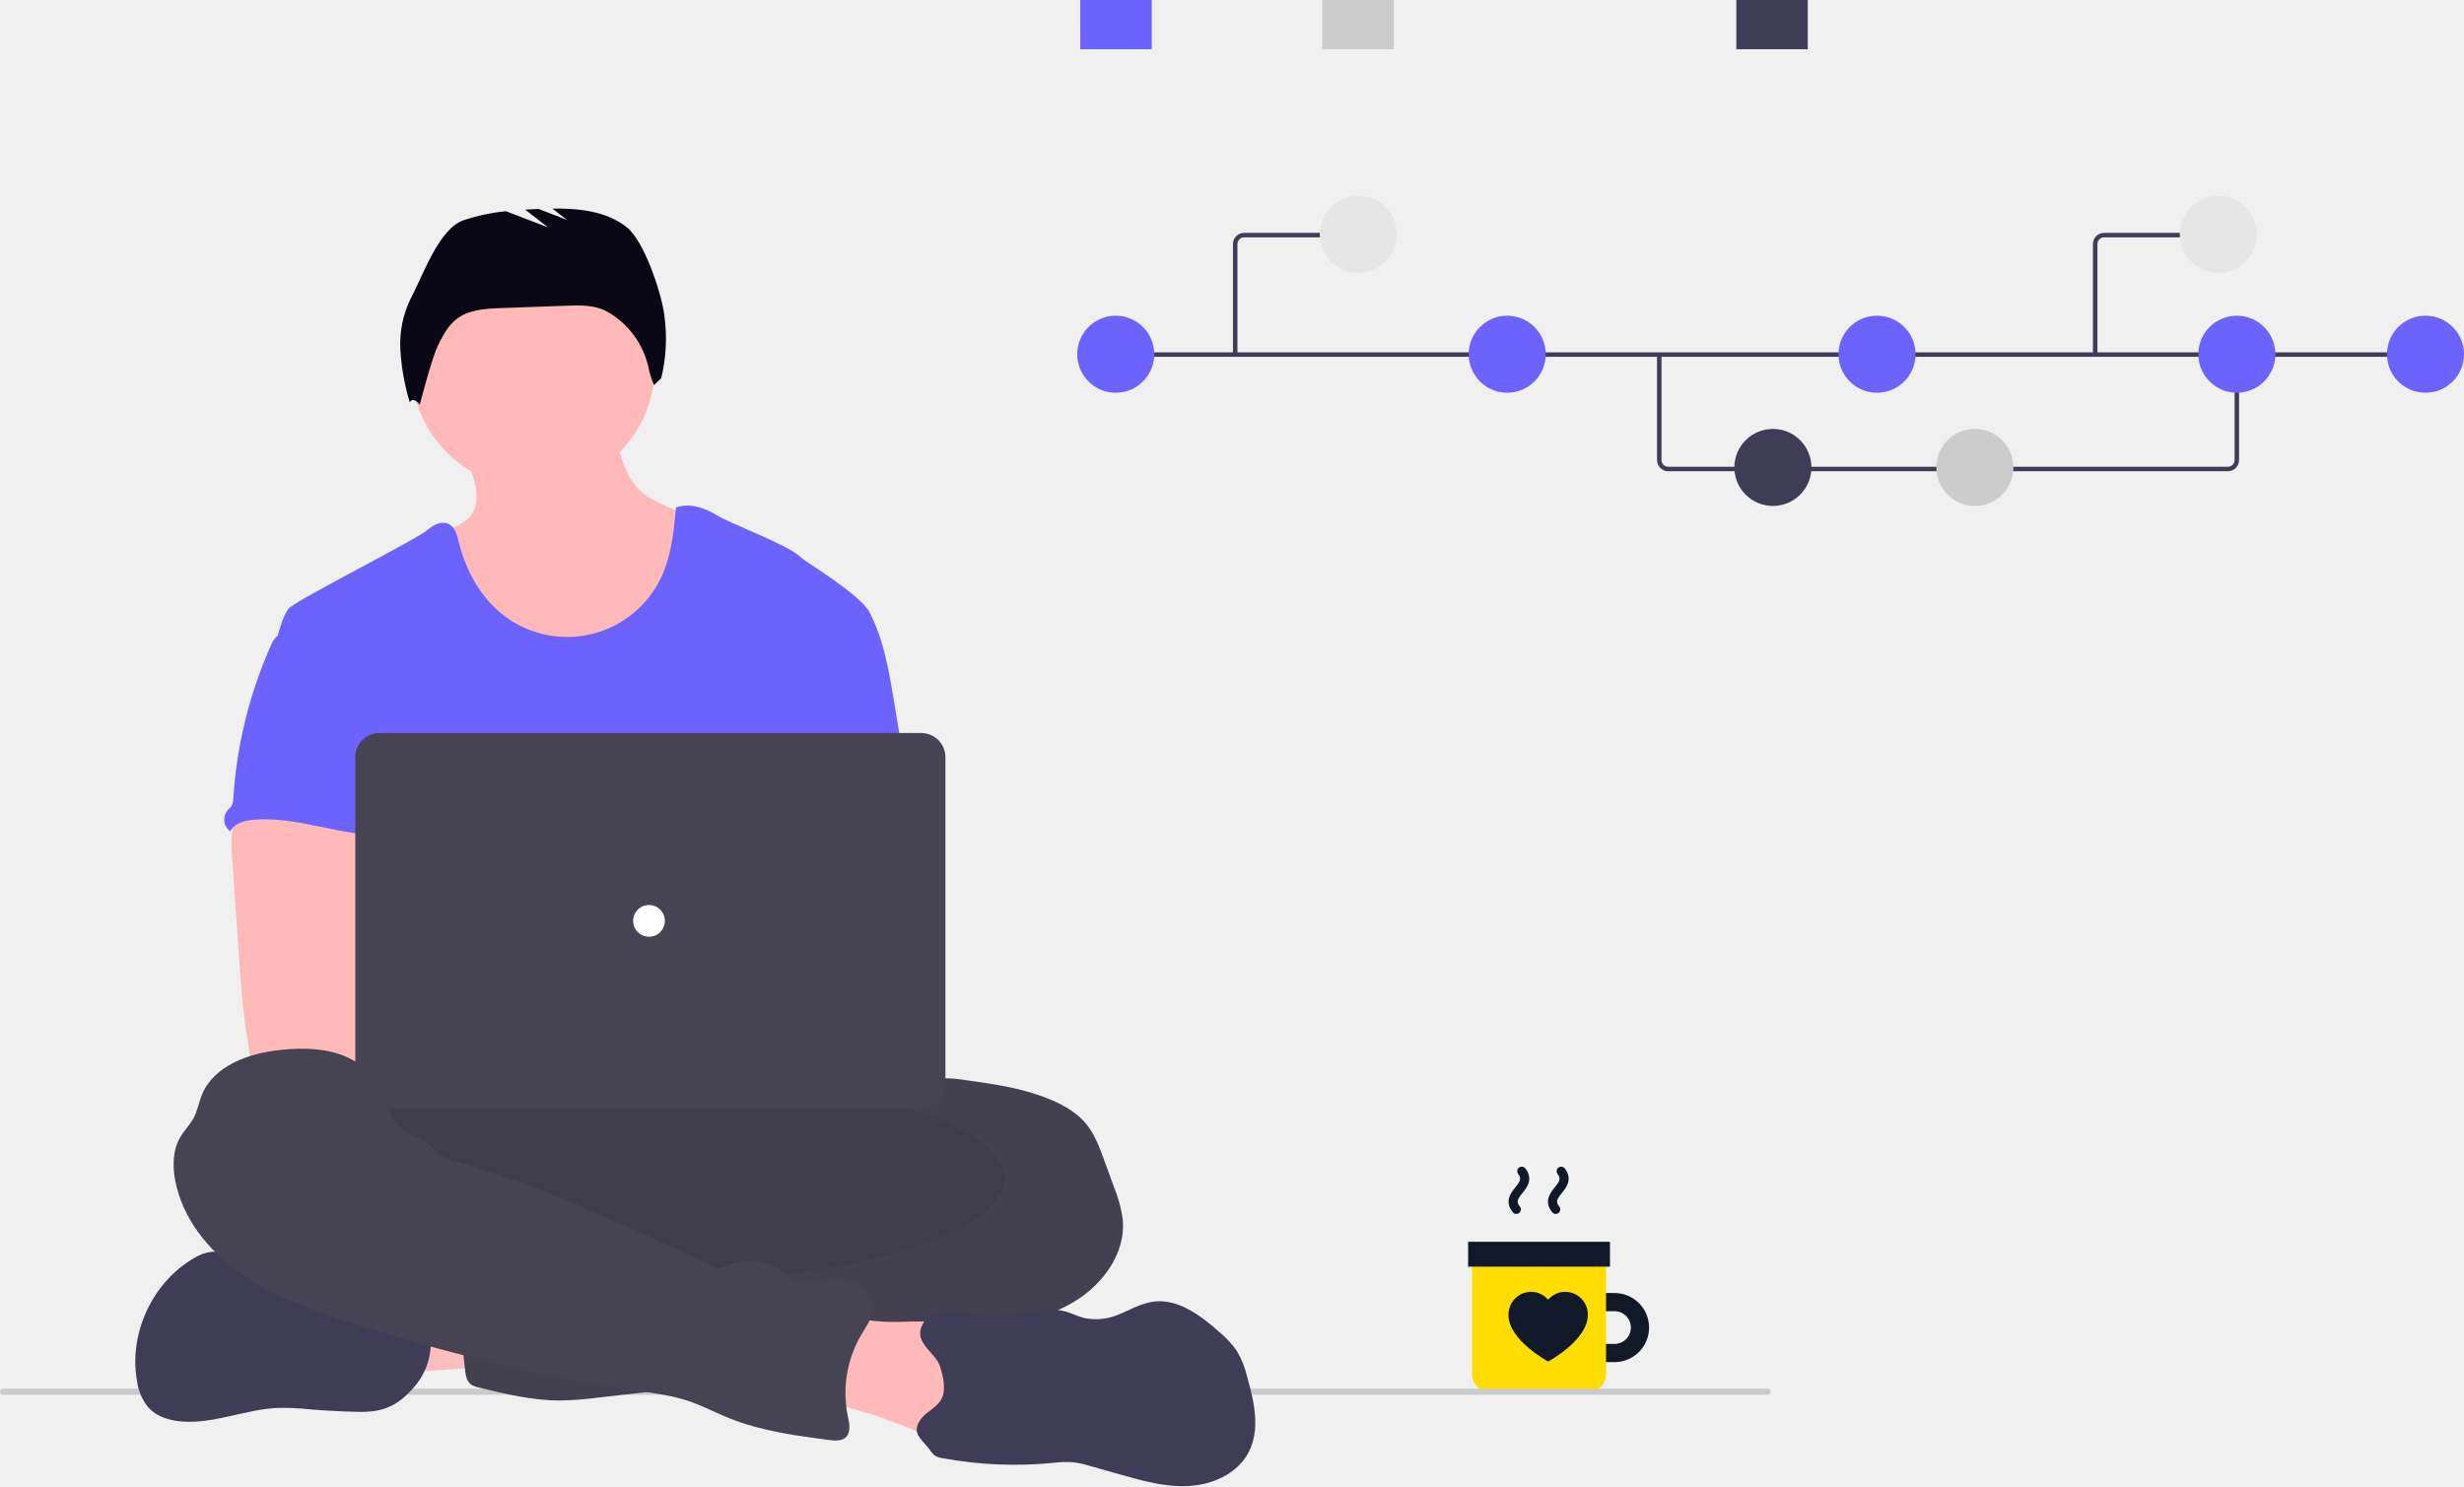
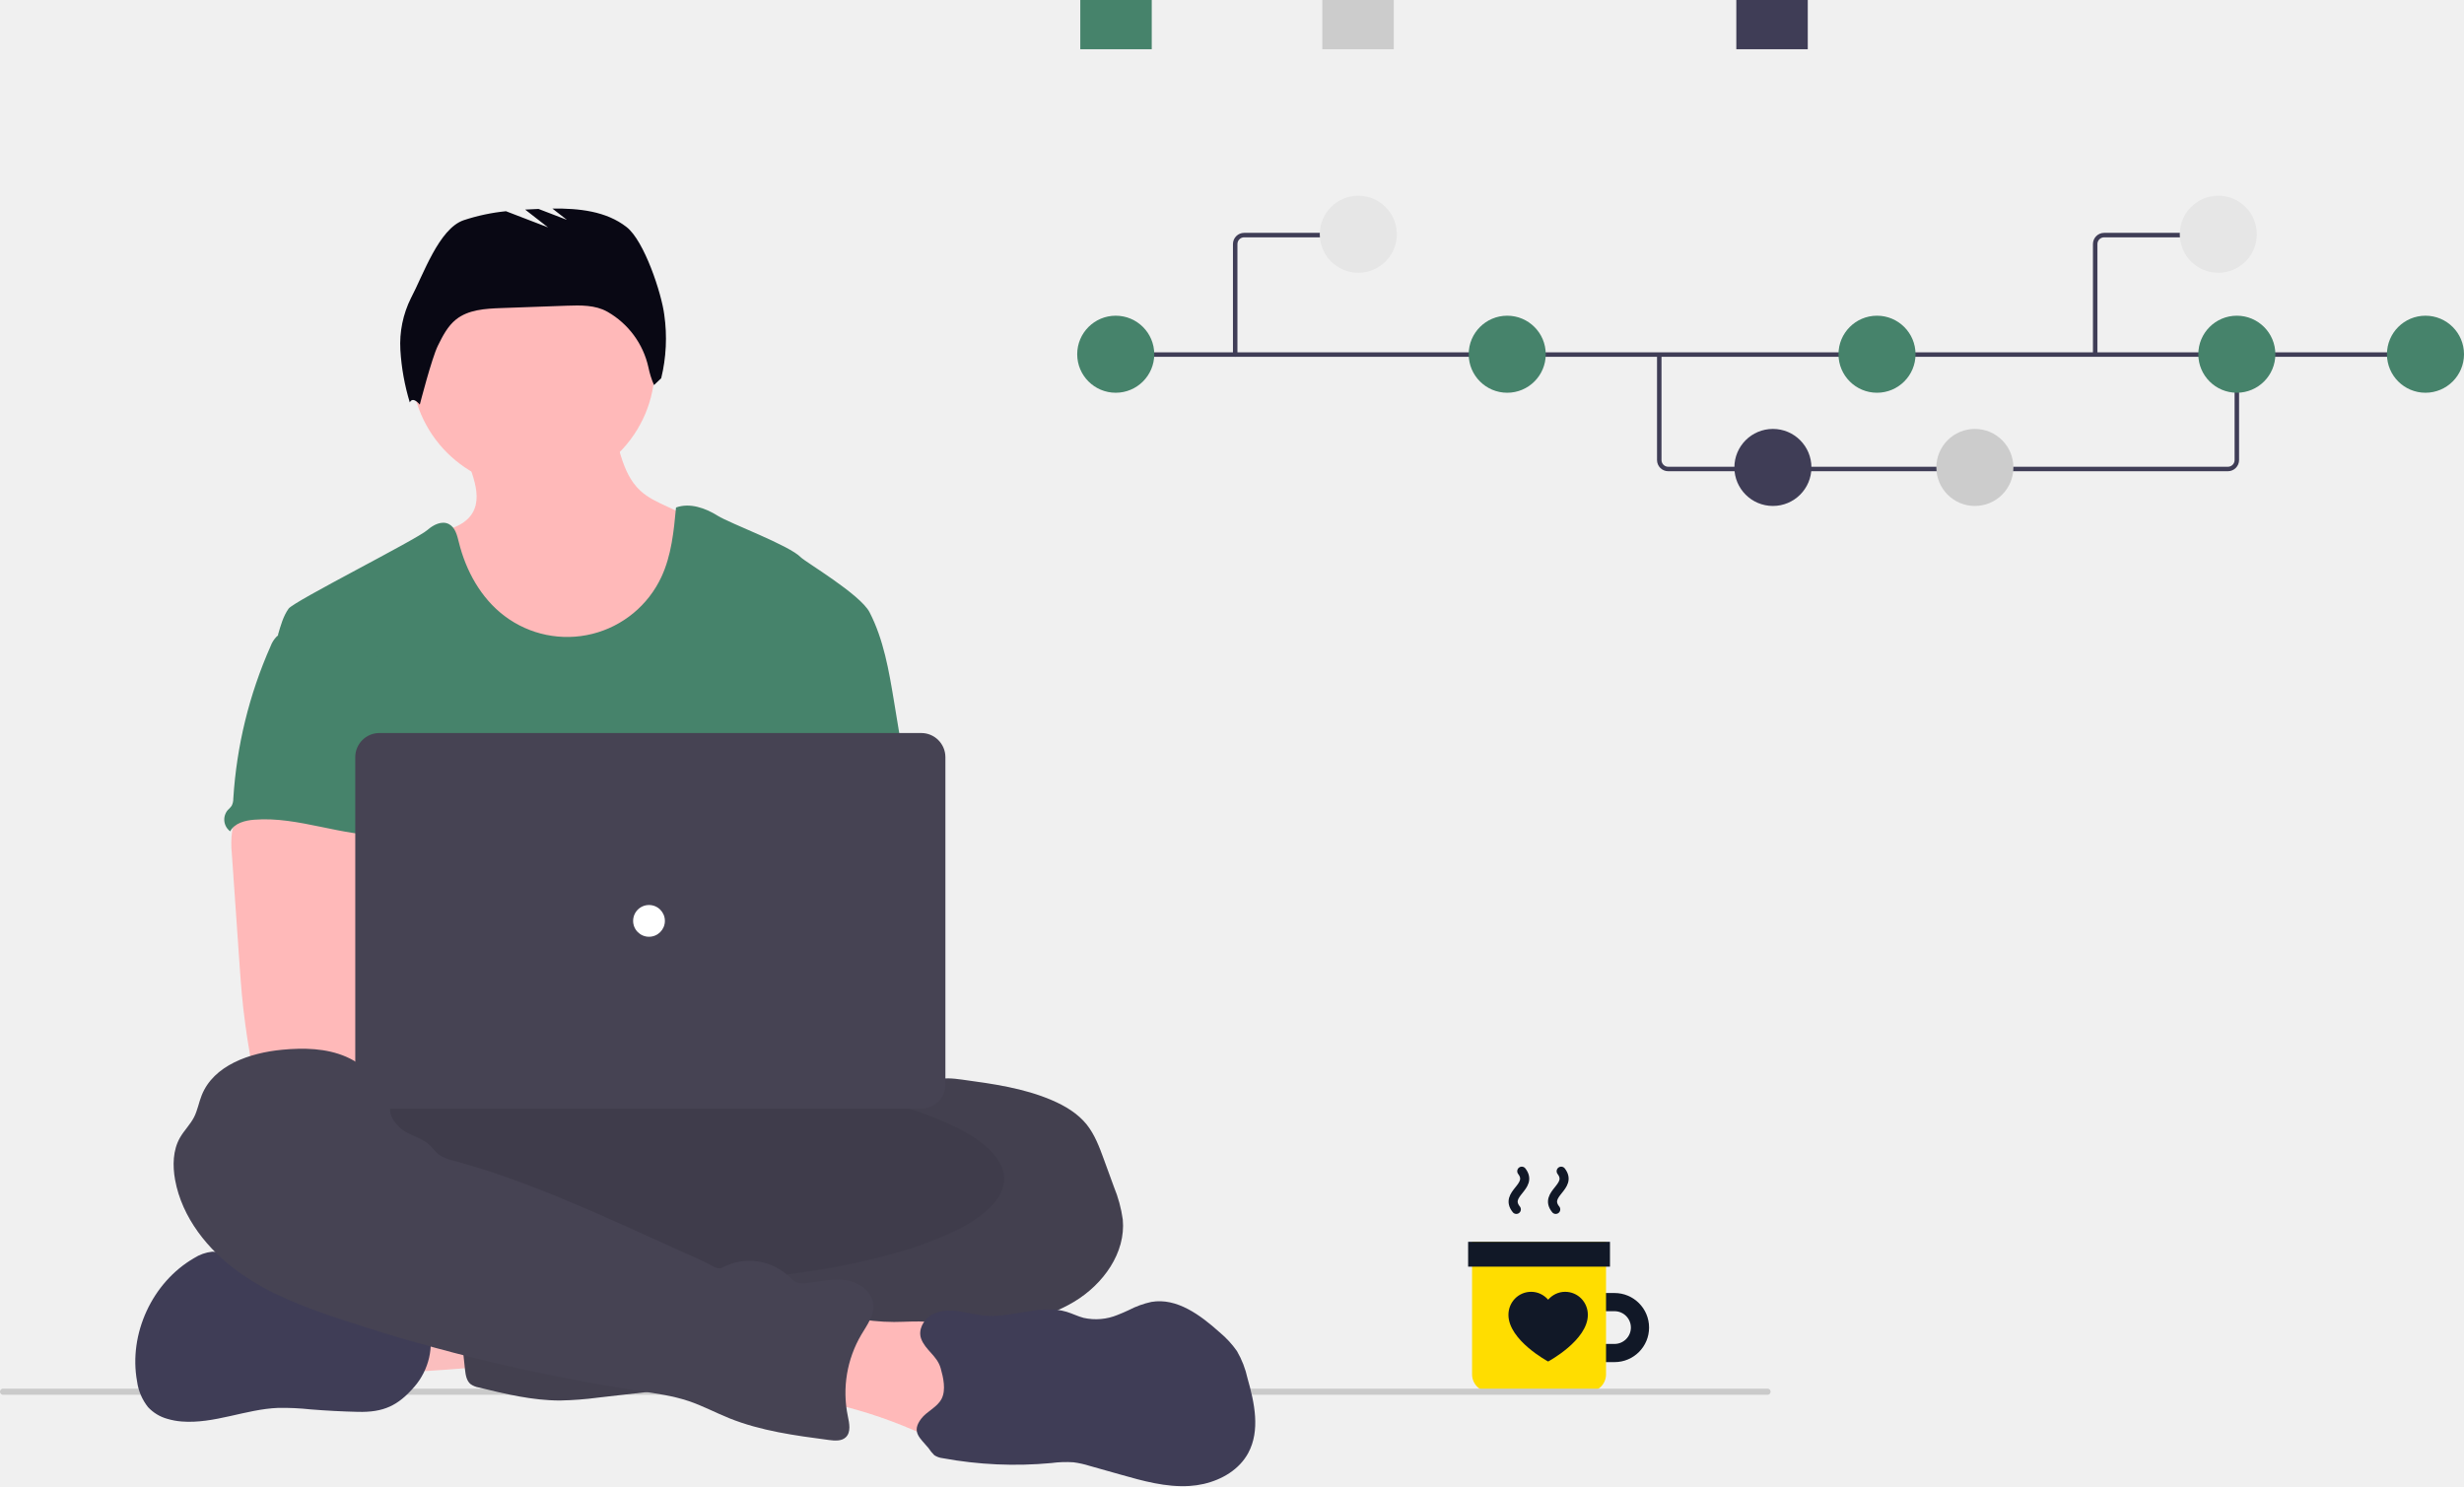
<svg xmlns="http://www.w3.org/2000/svg" xmlns:xlink="http://www.w3.org/1999/xlink" width="812.98" height="490.439" viewBox="0 0 812.98 490.439" role="img" artist="Katerina Limpitsouni" source="https://undraw.co/">
  <g id="Group_309" data-name="Group 309" transform="translate(-407 -291)">
    <g id="Group_100" data-name="Buy Me a Coffee cup" transform="translate(375 238)">
      <a href="https://buymeacoffee.com/amaldevpsnn" target="_blank" xlink:href="https://buymeacoffee.com/amaldevpsnn">
        <path d="M560.8,479.7h3.9c6.3,0,11.4,5.1,11.4,11.4s-5.1,11.4-11.4,11.4h-3.9v-6h3.9a5.4,5.4,0,0,0,0-10.8h-3.9Z" fill="#111827" />
        <path d="M517.7,462.8h44.2v43.7a5.76,5.76,0,0,1-5.8,5.8H523.5a5.76,5.76,0,0,1-5.8-5.8Z" fill="#ffdd00" />
        <path d="M516.4,462.8h46.8v8.2H516.4Z" fill="#111827" />
        <path d="M529.7,486.9c0-4.2,3.3-7.6,7.5-7.6,2.2,0,4.2,1,5.6,2.6,1.4-1.6,3.4-2.6,5.6-2.6,4.2,0,7.5,3.4,7.5,7.6,0,8.4-13.1,15.4-13.1,15.4S529.7,495.3,529.7,486.9Z" fill="#111827" />
        <path d="M532.3,452.1c-4.2-5.2,5.8-7.4,1.8-12.6" fill="none" stroke="#111827" stroke-width="3" stroke-linecap="round" />
        <path d="M545.3,452.1c-4.2-5.2,5.8-7.4,1.8-12.6" fill="none" stroke="#111827" stroke-width="3" stroke-linecap="round" />
      </a>
    </g>
    <path id="Path_944-411" data-name="Path 944" d="M696.682,669.758H114.056a1.029,1.029,0,0,1,0-2H696.682a1.029,1.029,0,0,1,0,2Z" transform="translate(293.73 81.512)" fill="#cacaca" />
    <g id="Group_308" data-name="Group 308" transform="translate(1.18 53)">
      <path id="Path_5340-412" data-name="Path 5340" d="M914.753,353.252H730.1a3.7,3.7,0,0,1-3.695-3.695v-34.8h1.478v34.8a2.219,2.219,0,0,0,2.217,2.217H914.753a2.219,2.219,0,0,0,2.217-2.217V314.51h1.478v35.047A3.7,3.7,0,0,1,914.753,353.252Z" transform="translate(226.139 40.257)" fill="#3f3d56" />
      <rect id="Rectangle_1044" data-name="Rectangle 1044" width="433.914" height="1.478" transform="translate(773.917 354.272)" fill="#3f3d56" />
-       <circle id="Ellipse_264" data-name="Ellipse 264" cx="12.711" cy="12.711" r="12.711" transform="translate(761.237 342.185)" fill="#6c63ff" />
-       <circle id="Ellipse_266" data-name="Ellipse 266" cx="12.711" cy="12.711" r="12.711" transform="translate(890.405 342.185)" fill="#6c63ff" />
+       <circle id="Ellipse_264" data-name="Ellipse 264" cx="12.711" cy="12.711" r="12.711" transform="translate(761.237 342.185)" fill="#46836b" />
+       <circle id="Ellipse_266" data-name="Ellipse 266" cx="12.711" cy="12.711" r="12.711" transform="translate(890.405 342.185)" fill="#46836b" />
      <circle id="Ellipse_268" data-name="Ellipse 268" cx="12.711" cy="12.711" r="12.711" transform="translate(978.067 379.545)" fill="#3f3d56" />
      <circle id="Ellipse_269" data-name="Ellipse 269" cx="12.711" cy="12.711" r="12.711" transform="translate(1044.708 379.545)" fill="#ccc" />
-       <circle id="Ellipse_270" data-name="Ellipse 270" cx="12.711" cy="12.711" r="12.711" transform="translate(1012.415 342.185)" fill="#6c63ff" />
-       <circle id="Ellipse_271" data-name="Ellipse 271" cx="12.711" cy="12.711" r="12.711" transform="translate(1193.378 342.185)" fill="#6c63ff" />
-       <circle id="Ellipse_272" data-name="Ellipse 272" cx="12.711" cy="12.711" r="12.711" transform="translate(1131.137 342.185)" fill="#6c63ff" />
+       <circle id="Ellipse_270" data-name="Ellipse 270" cx="12.711" cy="12.711" r="12.711" transform="translate(1012.415 342.185)" fill="#46836b" />
+       <circle id="Ellipse_271" data-name="Ellipse 271" cx="12.711" cy="12.711" r="12.711" transform="translate(1193.378 342.185)" fill="#46836b" />
+       <circle id="Ellipse_272" data-name="Ellipse 272" cx="12.711" cy="12.711" r="12.711" transform="translate(1131.137 342.185)" fill="#46836b" />
      <rect id="Rectangle_207" data-name="Rectangle 207" width="23.577" height="16.249" transform="translate(978.705 238)" fill="#3f3d56" />
-       <rect id="Rectangle_208" data-name="Rectangle 208" width="23.577" height="16.249" transform="translate(762.253 238)" fill="#6c63ff" />
+       <rect id="Rectangle_208" data-name="Rectangle 208" width="23.577" height="16.249" transform="translate(762.253 238)" fill="#46836b" />
      <rect id="Rectangle_209" data-name="Rectangle 209" width="23.577" height="16.249" transform="translate(842.111 238)" fill="#ccc" />
      <path id="Path_5341-413" data-name="Path 5341" d="M537.79,301.386a.739.739,0,0,1-.739-.739V264.172a3.7,3.7,0,0,1,3.695-3.695h35.967a.739.739,0,1,1,0,1.478H540.746a2.219,2.219,0,0,0-2.217,2.217v36.475a.739.739,0,0,1-.739.739Z" transform="translate(275.574 54.363)" fill="#3f3d56" />
      <circle id="Ellipse_265" data-name="Ellipse 265" cx="12.711" cy="12.711" r="12.711" transform="translate(841.267 302.593)" fill="#e6e6e6" />
      <path id="Path_5342-414" data-name="Path 5342" d="M922.529,300.647h-1.478V264.172a3.7,3.7,0,0,1,3.695-3.695h35.967v1.478H924.746a2.219,2.219,0,0,0-2.217,2.217Z" transform="translate(175.323 54.363)" fill="#3f3d56" />
      <circle id="Ellipse_265-2" data-name="Ellipse 265" cx="12.711" cy="12.711" r="12.711" transform="translate(1125.016 302.593)" fill="#e6e6e6" />
    </g>
    <g id="Group_307" data-name="Group 307" transform="translate(15618.886 -22117.611)">
      <path id="Path_5311-415" data-name="Path 5311" d="M205.542,749.762c-1.842-4.191-3.589-9.011-1.746-13.2A11.22,11.22,0,0,1,209.6,731.1a27.942,27.942,0,0,1,7.858-1.938,109.67,109.67,0,0,1,25.548-.349c.62,4.907-.69,9.884-1.816,14.625-1.022,4.366-1.607,5.012-6.112,5.239C232.164,748.836,206.232,751.307,205.542,749.762Z" transform="translate(-15288.737 22111.072)" fill="#fbbebe" />
      <path id="Path_5316-416" data-name="Path 5316" d="M388.81,643.256c2.908-1.109,6.112-.707,9.229-.288,10.032,1.371,20.213,2.777,29.512,6.784,4.366,1.869,8.522,4.366,11.473,8.042,2.619,3.309,4.147,7.361,5.6,11.351l3.353,9.185A44.22,44.22,0,0,1,450.9,689.1c1.048,10.993-6.47,21.357-15.926,27.067s-20.589,7.745-31.433,9.875-21.732,4.488-32.533,6.985a130.974,130.974,0,0,1-15.306,3.012c-11.56,1.31-23.645-.62-34.629,3.2-4.366,1.528-8.653,3.8-13.184,4.855a82.02,82.02,0,0,1-9.116,1.388l-20.789,2.375a113.421,113.421,0,0,1-12.748.978c-9.081,0-18.013-2.148-26.831-4.3a6.785,6.785,0,0,1-2.619-1.057c-1.4-1.1-1.7-3.047-1.9-4.811q-1.336-11.709-2.34-23.444c-.21-2.541-.367-5.291,1.022-7.43,1.746-2.619,5.152-3.44,8.26-3.947a215.561,215.561,0,0,1,39.885-2.768c5.073-5.073,13.438-5.1,20.082-7.858a59.727,59.727,0,0,0,7.081-3.851,92.552,92.552,0,0,1,38.881-12.285,36.192,36.192,0,0,0,7.954-1.135c5.143-1.6,9.831-5.946,15.114-4.881.655-1.807,1.109-4.226,2.619-5.466.751-.637,1.676-1.065,2.366-1.746,1.458-1.476,1.589-3.8,1.371-5.859s-.707-4.174-.175-6.182a8.546,8.546,0,0,1,.969-2.157C379.589,645.142,383.544,642.819,388.81,643.256Z" transform="translate(-15292.339 22121.945)" fill="#464353" />
      <path id="Path_5317-417" data-name="Path 5317" d="M388.81,643.256c2.908-1.109,6.112-.707,9.229-.288,10.032,1.371,20.213,2.777,29.512,6.784,4.366,1.869,8.522,4.366,11.473,8.042,2.619,3.309,4.147,7.361,5.6,11.351l3.353,9.185A44.22,44.22,0,0,1,450.9,689.1c1.048,10.993-6.47,21.357-15.926,27.067s-20.589,7.745-31.433,9.875-21.732,4.488-32.533,6.985a130.974,130.974,0,0,1-15.306,3.012c-11.56,1.31-23.645-.62-34.629,3.2-4.366,1.528-8.653,3.8-13.184,4.855a82.02,82.02,0,0,1-9.116,1.388l-20.789,2.375a113.421,113.421,0,0,1-12.748.978c-9.081,0-18.013-2.148-26.831-4.3a6.785,6.785,0,0,1-2.619-1.057c-1.4-1.1-1.7-3.047-1.9-4.811q-1.336-11.709-2.34-23.444c-.21-2.541-.367-5.291,1.022-7.43,1.746-2.619,5.152-3.44,8.26-3.947a215.561,215.561,0,0,1,39.885-2.768c5.073-5.073,13.438-5.1,20.082-7.858a59.727,59.727,0,0,0,7.081-3.851,92.552,92.552,0,0,1,38.881-12.285,36.192,36.192,0,0,0,7.954-1.135c5.143-1.6,9.831-5.946,15.114-4.881.655-1.807,1.109-4.226,2.619-5.466.751-.637,1.676-1.065,2.366-1.746,1.458-1.476,1.589-3.8,1.371-5.859s-.707-4.174-.175-6.182a8.546,8.546,0,0,1,.969-2.157C379.589,645.142,383.544,642.819,388.81,643.256Z" transform="translate(-15292.339 22121.945)" opacity="0.05" />
      <path id="Path_5318-418" data-name="Path 5318" d="M201.731,752.6c-5.4,6.26-10.163,8.5-18.624,8.295q-7.806-.183-15.594-.812a87.5,87.5,0,0,0-10.687-.5c-10.775.419-21.174,5.352-31.922,4.488a22.629,22.629,0,0,1-4.689-.873,13.647,13.647,0,0,1-6.365-3.859,17.391,17.391,0,0,1-3.615-8.478c-2.873-15.664,5-32.725,18.79-40.7A13.778,13.778,0,0,1,135,708.04a14.153,14.153,0,0,1,6.042,1.327l.131.052a45.692,45.692,0,0,1,14.966,9.989,8.436,8.436,0,0,0,2.288,1.842,7.86,7.86,0,0,0,2.7.506l11.473.725a27.185,27.185,0,0,1,5.763.795,45.809,45.809,0,0,1,6.06,2.619c6.173,2.759,13.018,3.493,19.689,4.558a2.942,2.942,0,0,1,1.746.7,2.733,2.733,0,0,1,.541,1.135,22.274,22.274,0,0,1-4.663,20.309Z" transform="translate(-15276.893 22113.635)" fill="#3f3d56" />
      <path id="Path_5320-419" data-name="Path 5320" d="M396.345,734.271c6.418-.175,13.621-.5,18.336,3.824,4.5,4.086,5.09,10.827,5.387,16.9l.341,7.046a14.075,14.075,0,0,1-.672,6.356c-1.537,3.493-5.754,5.178-9.6,4.977s-7.387-1.886-10.905-3.405a153.412,153.412,0,0,0-29.687-9.351q.5-7.308,1.659-14.546c.533-3.344.62-8.941,2.855-11.717,2.366-2.934,5.448-1.345,8.662-.8a69.531,69.531,0,0,0,13.63.725Z" transform="translate(-15309.863 22110.516)" fill="#ffb9b9" />
      <path id="Path_5322-420" data-name="Path 5322" d="M514.316,776.835c-2.934,5.44-8.627,8.827-14.739,10.224a29.253,29.253,0,0,1-4.663.664c-7.727.48-15.359-1.659-22.806-3.772L462,781.1a31.919,31.919,0,0,0-5.326-1.187,36.546,36.546,0,0,0-7.369.253,130.615,130.615,0,0,1-35.8-1.607,6.312,6.312,0,0,1-2.768-.987,13.752,13.752,0,0,1-1.93-2.366c-2.75-3.309-5.71-5.239-2.454-9.6,1.877-2.532,5.361-3.8,6.819-6.706s.524-7.037-.341-10.041c-1.179-4.147-5.055-5.937-6.444-9.744-1.039-2.873.707-6.208,3.335-7.771s5.876-1.685,8.906-1.284,6,1.257,9.046,1.493c8.958.716,18.118-3.9,26.718-1.3,1.895.576,3.685,1.493,5.606,2a18.642,18.642,0,0,0,11.2-.969c1.257-.471,2.488-1.039,3.711-1.6a29.884,29.884,0,0,1,7.465-2.7c8.391-1.441,16.171,4.366,22.5,10.032a31.814,31.814,0,0,1,5.719,6.2,31.122,31.122,0,0,1,3.493,9.02C516.4,760.315,518.315,769.413,514.316,776.835Z" transform="translate(-15314.353 22111.26)" fill="#3f3d56" />
      <ellipse id="Ellipse_895" data-name="Ellipse 895" cx="124.859" cy="34.925" rx="124.859" ry="34.925" transform="translate(-15130.301 22762.711)" fill="#464353" />
      <ellipse id="Ellipse_896" data-name="Ellipse 896" cx="124.859" cy="34.925" rx="124.859" ry="34.925" transform="translate(-15130.301 22762.711)" opacity="0.1" />
      <path id="Path_5312-421" data-name="Path 5312" d="M308.277,459.017a38.846,38.846,0,0,1-20.03,18.2,50.275,50.275,0,0,1-15.9,3.021c-5.929.271-11.979-.113-17.55-2.139-7.474-2.707-13.682-8.242-18.336-14.695s-7.858-13.822-10.644-21.252c-1.467-3.868-2.864-7.989-2.174-12.075,4.5-1.022,9.421-2.523,11.744-6.514,1.982-3.423,1.432-7.526.288-11.438-.323-1.109-.7-2.209-1.074-3.266-.873-2.532-3.885-7.343-1.746-9.508,1.336-1.371,6.933-2.069,8.862-2.96,5.946-2.742,11.429-6.706,17.96-8.007,5.649-1.126,11.482-.07,17.122,1.1a5.632,5.632,0,0,1,2.113.76,5.082,5.082,0,0,1,1.572,2.357c1.607,3.912,2.55,8.234,3.842,12.311,1.345,4.27,3.073,8.277,6.313,11.307,2.523,2.366,5.737,3.851,8.88,5.291l7.736,3.545a10.172,10.172,0,0,1,3.658,2.366,9.264,9.264,0,0,1,1.746,4.75,44.373,44.373,0,0,1-4.383,26.849Z" transform="translate(-15291.332 22154.248)" fill="#ffb9b9" />
      <circle id="Ellipse_897" data-name="Ellipse 897" cx="40.164" cy="40.164" r="40.164" transform="translate(-15076.166 22489.42)" fill="#ffb9b9" />
-       <path id="Path_5314-422" data-name="Path 5314" d="M370.1,510.526l-3.3-19.995c-1.668-10.032-3.388-20.257-8.05-29.294-3.065-5.92-21.226-16.607-22.7-18.144-3.807-3.947-23.3-11.124-27.4-13.691s-9.212-4.366-13.752-2.724c-.733,7.815-1.511,15.8-4.828,22.92a34.3,34.3,0,0,1-51.742,12.888c-7.78-5.859-12.765-14.9-15.088-24.352-.568-2.305-1.214-4.951-3.335-6.007-2.3-1.153-5.055.244-6.985,1.938-3.493,3.135-44.076,23.5-45.857,26s-2.619,5.606-3.493,8.609c9.543,21.252,18.275,42.531,27.818,63.783a5.439,5.439,0,0,1,.69,2.619,6.383,6.383,0,0,1-1.187,2.619c-4.68,7.518-4.532,16.974-4.016,25.81s1.144,18.17-2.8,26.089c-1.074,2.174-2.471,4.165-3.493,6.339-2.392,4.925-3.257,20.676-1.86,25.967h197.4c-3.763-10.347-2.331-31.11-1.545-42.094.55-7.684-.873-15.359-1.484-23.042C371.752,541.077,372.7,526.19,370.1,510.526Z" transform="translate(-15283.733 22149.41)" fill="#6c63ff" />
+       <path id="Path_5314-422" data-name="Path 5314" d="M370.1,510.526l-3.3-19.995c-1.668-10.032-3.388-20.257-8.05-29.294-3.065-5.92-21.226-16.607-22.7-18.144-3.807-3.947-23.3-11.124-27.4-13.691s-9.212-4.366-13.752-2.724c-.733,7.815-1.511,15.8-4.828,22.92a34.3,34.3,0,0,1-51.742,12.888c-7.78-5.859-12.765-14.9-15.088-24.352-.568-2.305-1.214-4.951-3.335-6.007-2.3-1.153-5.055.244-6.985,1.938-3.493,3.135-44.076,23.5-45.857,26s-2.619,5.606-3.493,8.609c9.543,21.252,18.275,42.531,27.818,63.783a5.439,5.439,0,0,1,.69,2.619,6.383,6.383,0,0,1-1.187,2.619c-4.68,7.518-4.532,16.974-4.016,25.81s1.144,18.17-2.8,26.089c-1.074,2.174-2.471,4.165-3.493,6.339-2.392,4.925-3.257,20.676-1.86,25.967h197.4c-3.763-10.347-2.331-31.11-1.545-42.094.55-7.684-.873-15.359-1.484-23.042C371.752,541.077,372.7,526.19,370.1,510.526Z" transform="translate(-15283.733 22149.41)" fill="#46836b" />
      <path id="Path_5315-423" data-name="Path 5315" d="M146.208,547.274a30.908,30.908,0,0,0-.1,7.622l2.506,36.034c.236,3.4.471,6.784.786,10.172.6,6.575,1.5,13.1,2.619,19.611a3.493,3.493,0,0,0,3.58,3.4c11.045,2.34,22.457,2.244,33.729,1.607,17.2-.96,34.375-3.152,51.6-2.777,4.436.1,9.6,0,12.294-3.492s1.126-9.142-2.384-11.962-8.277-3.492-12.783-3.492c-5.964-.061-11.927.786-17.873.437a88.536,88.536,0,0,1-16.083-2.96l-14.843-3.693c.568-4.5,2.279-8.731,3.9-13,2.916-7.57,5.64-15.393,5.693-23.5s-3-16.642-9.648-21.287c-5.466-3.816-12.5-4.523-19.165-4.366-4.846.14-13.219-1.022-17.646.873C148.888,538.027,146.863,543.842,146.208,547.274Z" transform="translate(-15281.494 22135.537)" fill="#ffb9b9" />
      <path id="Path_5321-424" data-name="Path 5321" d="M195.614,650.617c0,.873-1.371,0-1.493-.934-.96-7.064-6.566-12.888-13.1-15.717s-13.97-2.977-21.043-2.305c-10.7,1.013-22.7,5.108-26.613,15.105-.926,2.34-1.345,4.872-2.48,7.116-1.257,2.462-3.309,4.427-4.671,6.819-2.349,4.139-2.445,9.212-1.6,13.892,2.279,12.486,10.818,23.164,21.165,30.56s22.44,11.814,34.5,15.8A598.26,598.26,0,0,0,278.073,744.3c5.378.812,10.809,1.563,15.961,3.292,4.61,1.545,8.923,3.859,13.429,5.675,10.478,4.208,21.75,5.71,32.917,7.186,1.9.244,4.086.419,5.492-.873,1.816-1.685,1.214-4.619.7-7.037a37.85,37.85,0,0,1,4.462-26.858c1.869-3.143,4.3-6.365,3.947-10.006-.419-4.243-4.645-7.247-8.854-7.928s-8.487.323-12.713.873a6.81,6.81,0,0,1-4.322-.428,8.635,8.635,0,0,1-1.694-1.5,19.148,19.148,0,0,0-22.3-3.117c-1.563.873-3.929-1.074-5.553-1.807l-18.362-8.312c-21.1-9.543-42.295-19.13-64.612-25.172a13.571,13.571,0,0,1-4.977-2.069c-1.109-.873-1.9-2.061-2.925-3.03-2.227-2.1-5.326-2.943-8-4.436S195,653.612,195.614,650.617Z" transform="translate(-15278.73 22123.367)" fill="#464353" />
-       <path id="Path_5324-425" data-name="Path 5324" d="M160.5,474.8a9.038,9.038,0,0,0-1.938,3.1,146.565,146.565,0,0,0-12.311,50.31,5.029,5.029,0,0,1-.568,2.436,10.656,10.656,0,0,1-1.283,1.388,4.82,4.82,0,0,0,.821,6.985c1.441-2.715,4.89-3.6,7.954-3.833,14.677-1.161,29.014,5.667,43.735,5.151-1.039-3.589-2.532-7.037-3.379-10.67-3.746-16.127,5.6-33.686-.131-49.219-1.144-3.108-3.056-6.164-6.068-7.526a16.16,16.16,0,0,0-3.885-1.03c-3.72-.672-11.124-3.545-14.721-2.392-1.327.428-1.851,1.676-2.951,2.427C164.1,473,161.884,473.395,160.5,474.8Z" transform="translate(-15281.157 22143.932)" fill="#6c63ff" />
+       <path id="Path_5324-425" data-name="Path 5324" d="M160.5,474.8a9.038,9.038,0,0,0-1.938,3.1,146.565,146.565,0,0,0-12.311,50.31,5.029,5.029,0,0,1-.568,2.436,10.656,10.656,0,0,1-1.283,1.388,4.82,4.82,0,0,0,.821,6.985c1.441-2.715,4.89-3.6,7.954-3.833,14.677-1.161,29.014,5.667,43.735,5.151-1.039-3.589-2.532-7.037-3.379-10.67-3.746-16.127,5.6-33.686-.131-49.219-1.144-3.108-3.056-6.164-6.068-7.526a16.16,16.16,0,0,0-3.885-1.03c-3.72-.672-11.124-3.545-14.721-2.392-1.327.428-1.851,1.676-2.951,2.427C164.1,473,161.884,473.395,160.5,474.8Z" transform="translate(-15281.157 22143.932)" fill="#46836b" />
      <rect id="Rectangle_1040" data-name="Rectangle 1040" width="194.71" height="123.985" rx="7.97" transform="translate(-15094.668 22650.514)" fill="#464353" />
      <circle id="Ellipse_898" data-name="Ellipse 898" cx="5.239" cy="5.239" r="5.239" transform="translate(-15002.989 22707.268)" fill="#fff" />
      <path id="Path_5343-426" data-name="Path 5343" d="M390.281,211.316c4.047-7.636,9.19-22.855,17.359-25.677a64.946,64.946,0,0,1,13.981-2.978L435.506,188l-7.557-5.877q2.207-.131,4.411-.215l9.368,3.6-4.793-3.728c8.734-.09,17.749.819,24.517,6.135,5.77,4.533,11.486,21.7,12.41,28.982a55.438,55.438,0,0,1-1.019,20.883l-2.373,2.256a29.11,29.11,0,0,1-1.861-5.925,28.06,28.06,0,0,0-13.432-18.222l-.129-.073c-3.979-2.24-8.808-2.136-13.371-1.972l-21.672.78c-5.214.188-10.829.518-14.894,3.788-2.746,2.209-4.391,5.469-5.955,8.627-2.02,4.077-5.967,19.454-5.967,19.454s-2.233-2.9-3.3-.742a74.705,74.705,0,0,1-3.109-17.338,33.97,33.97,0,0,1,3.5-17.1Z" transform="translate(-15466.567 22295.652)" fill="#090814" />
    </g>
  </g>
</svg>
